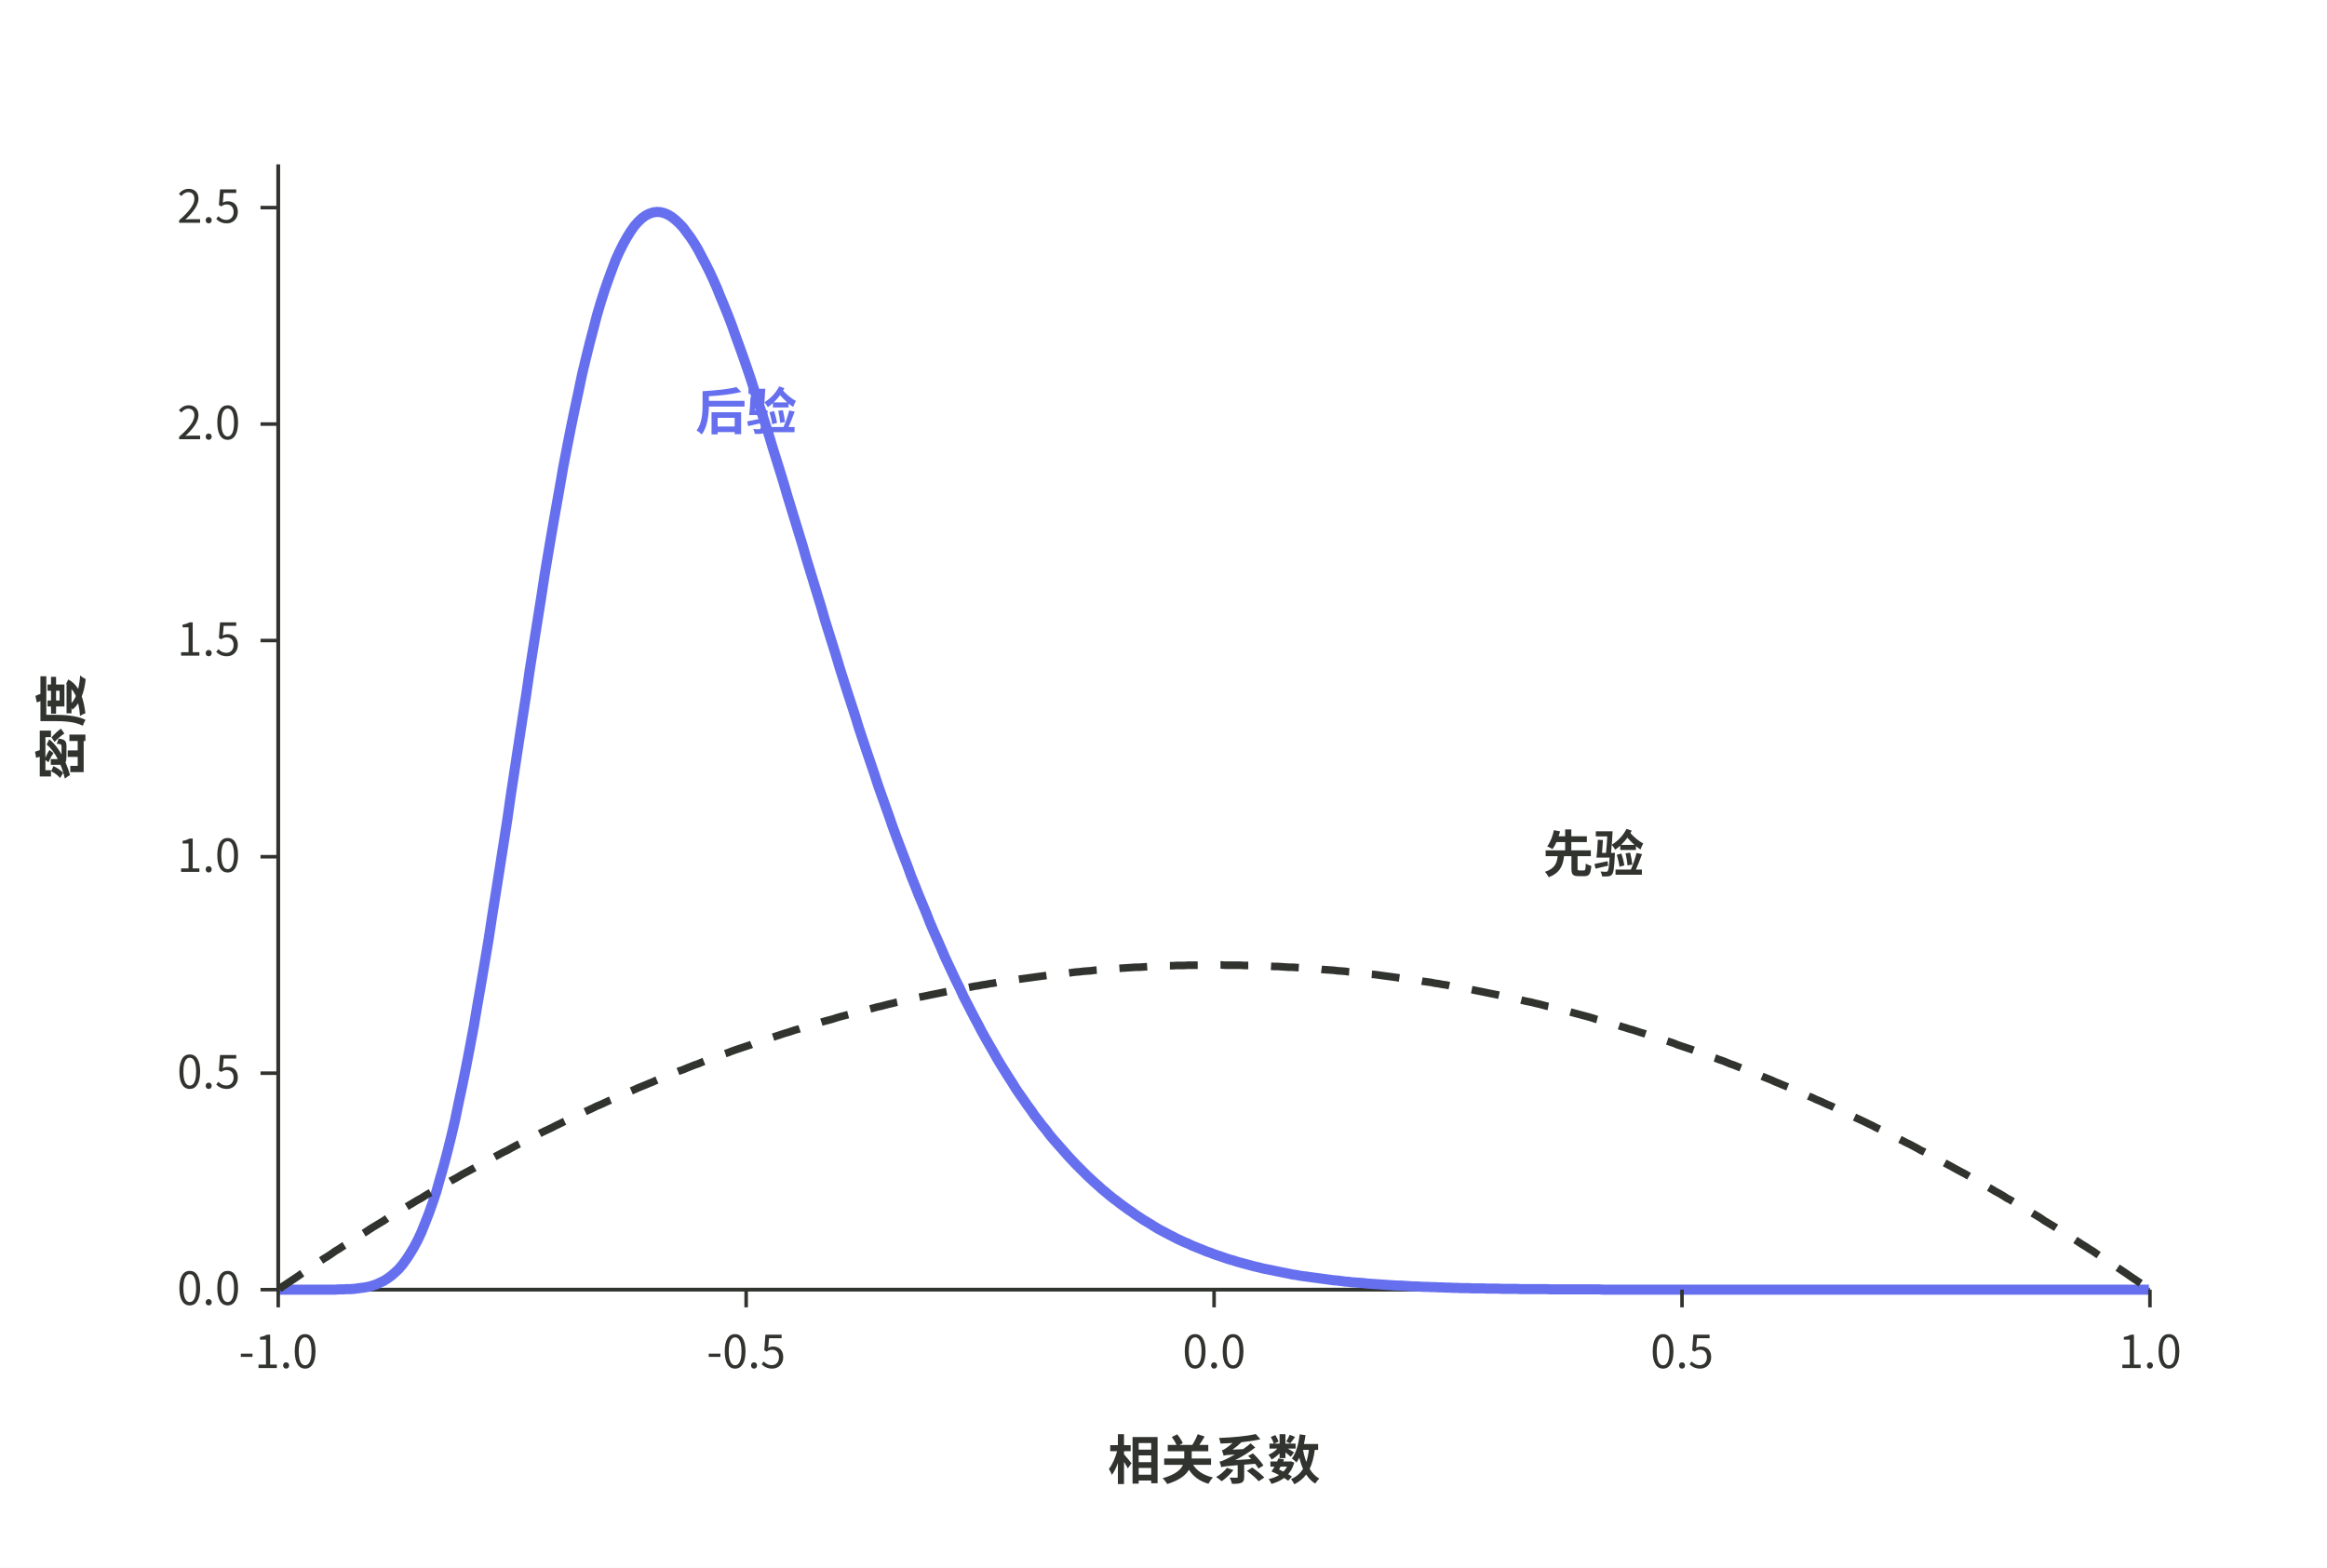
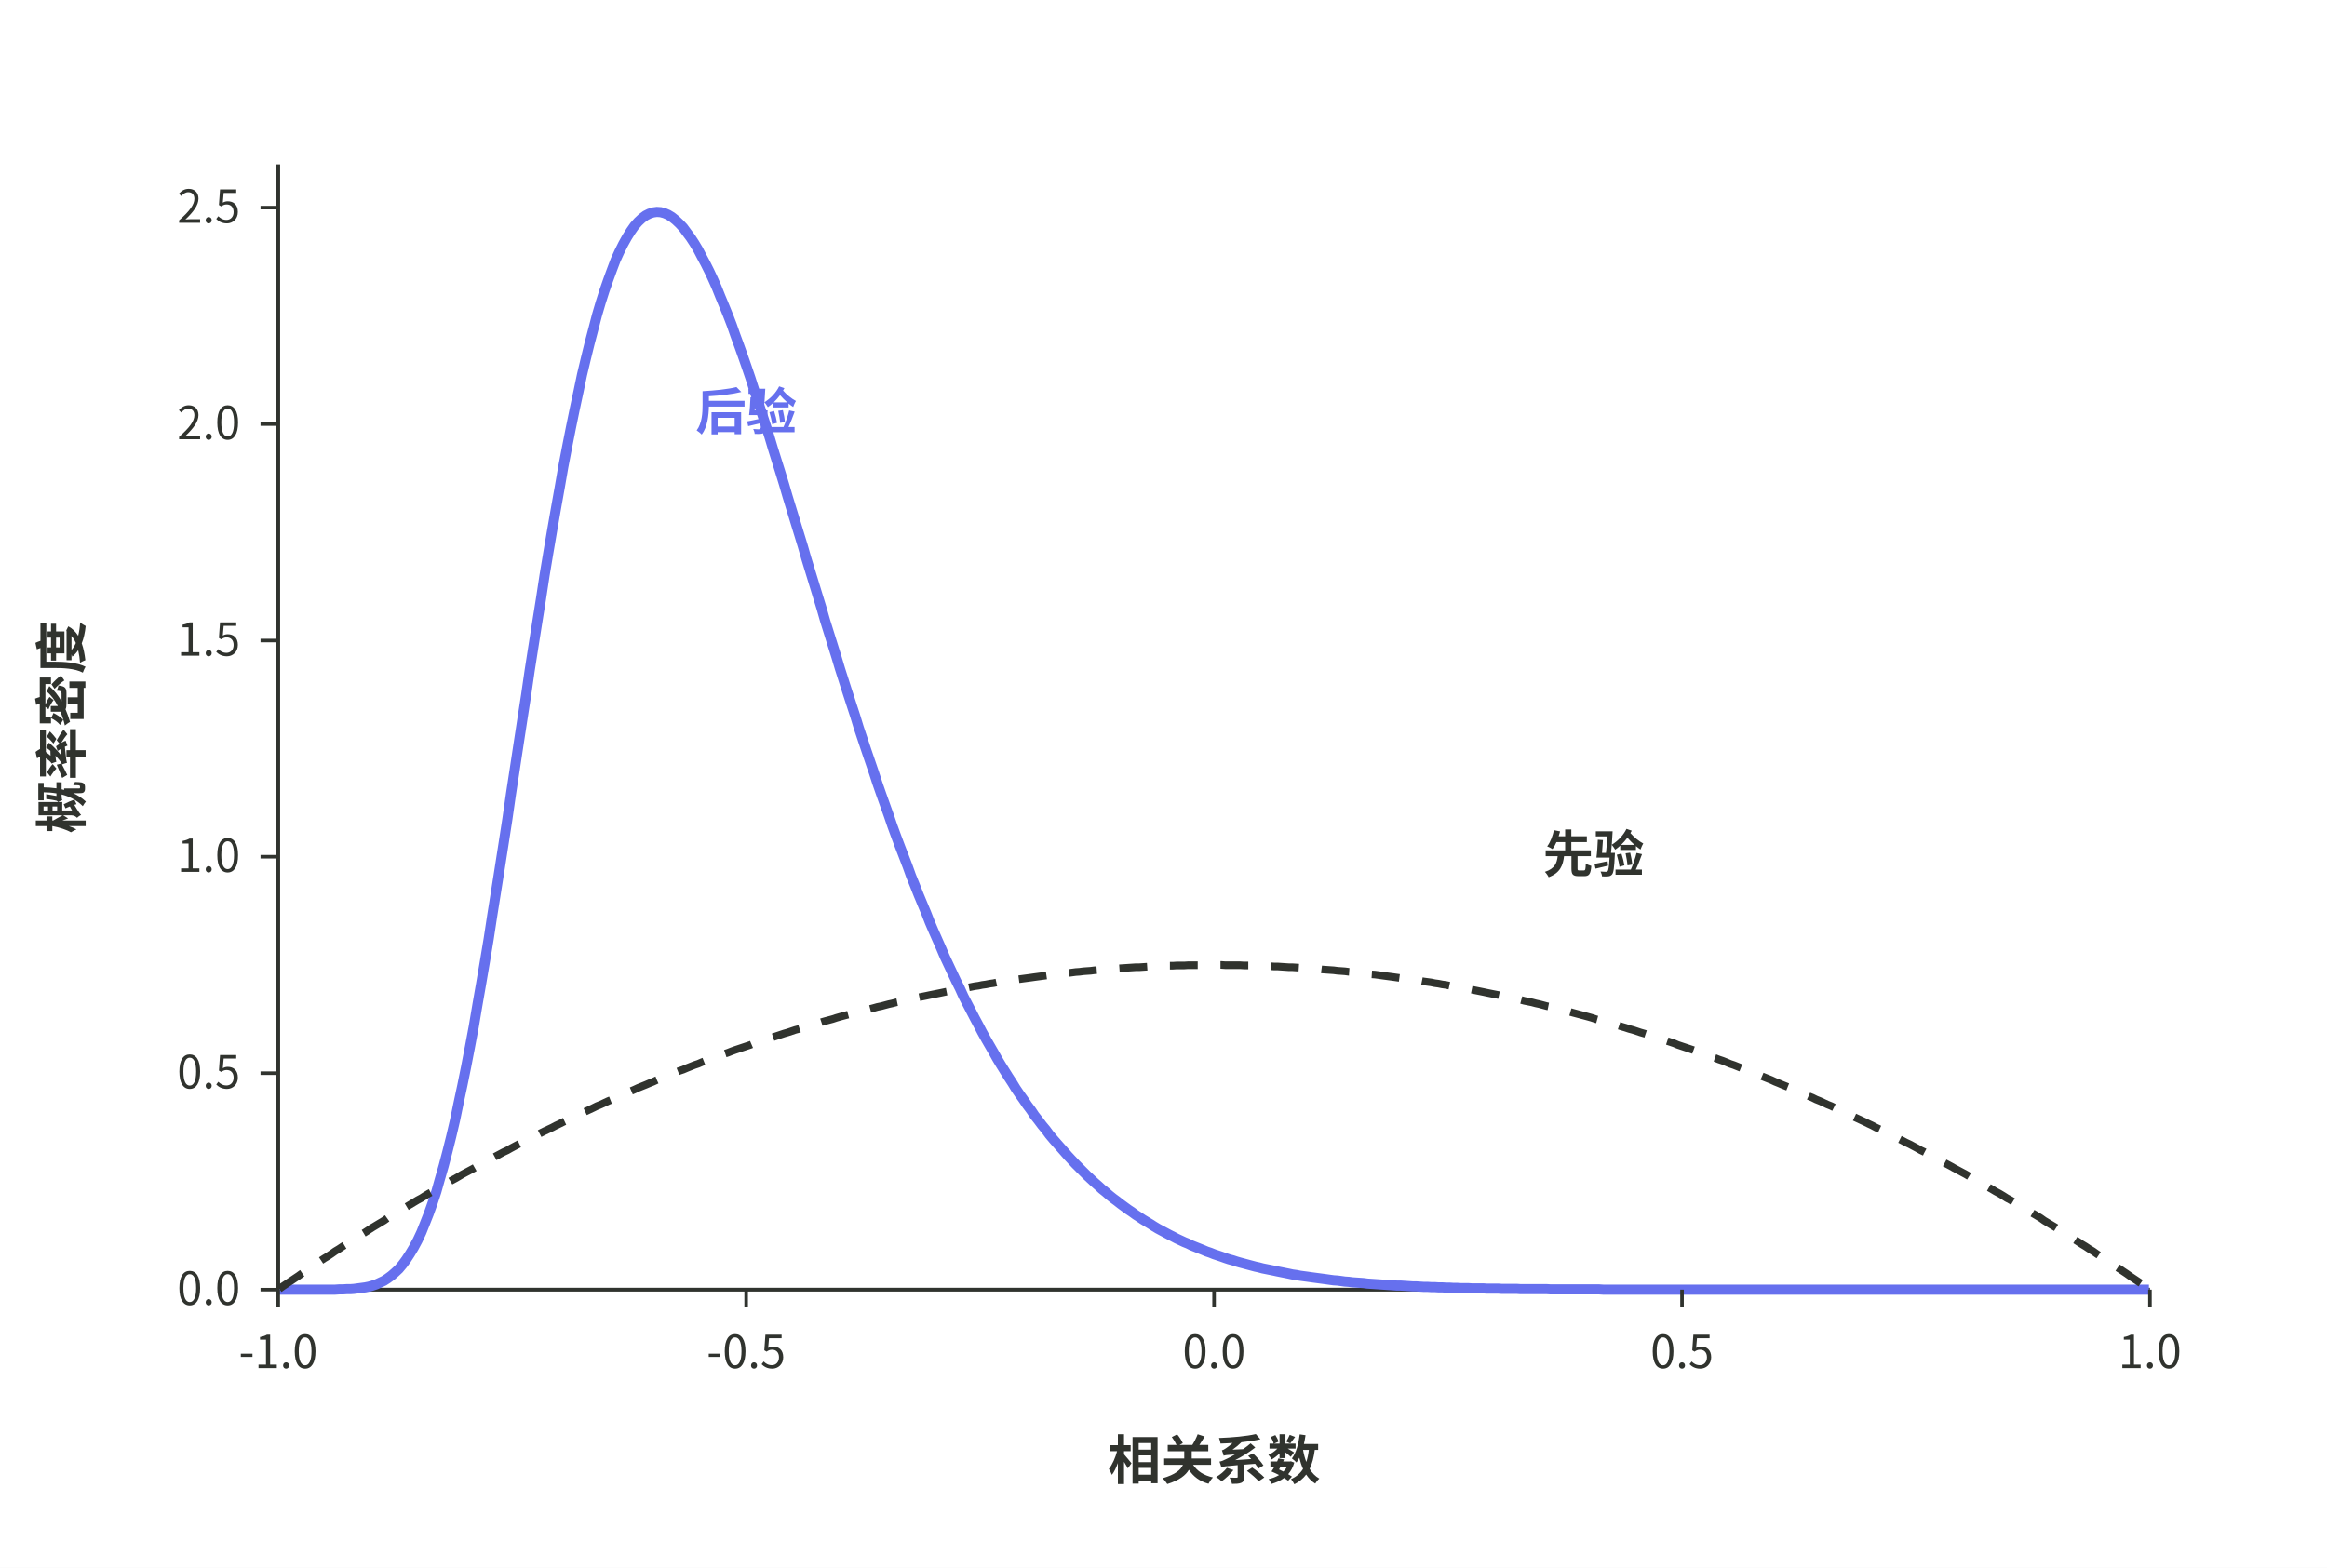
<svg xmlns="http://www.w3.org/2000/svg" width="920" height="620" viewBox="0 0 920 620">
  <rect width="920" height="620" fill="#fff" />
  <line x1="110.0" y1="510.0" x2="850.0" y2="510.0" stroke="#30332e" stroke-width="1.5" />
  <line x1="110.0" y1="65.0" x2="110.0" y2="510.0" stroke="#30332e" stroke-width="1.5" />
  <polyline points="110.4,510.0 111.8,510.0 113.3,510.0 114.8,510.0 116.3,510.0 117.8,510.0 119.2,510.0 120.7,510.0 122.2,510.0 123.7,510.0 125.2,510.0 126.6,510.0 128.1,510.0 129.6,510.0 131.1,510.0 132.5,510.0 134.0,509.9 135.5,509.9 137.0,509.8 138.5,509.8 139.9,509.7 141.4,509.5 142.9,509.3 144.4,509.1 145.9,508.8 147.3,508.4 148.8,507.9 150.3,507.2 151.8,506.5 153.2,505.6 154.7,504.5 156.2,503.2 157.7,501.8 159.2,500.0 160.6,498.1 162.1,495.8 163.6,493.3 165.1,490.5 166.6,487.3 168.0,483.8 169.5,480.0 171.0,475.8 172.5,471.3 173.9,466.3 175.4,461.1 176.9,455.4 178.4,449.4 179.9,443.0 181.3,436.2 182.8,429.2 184.3,421.8 185.8,414.0 187.3,406.0 188.7,397.7 190.2,389.1 191.7,380.3 193.2,371.3 194.6,362.1 196.1,352.7 197.6,343.2 199.1,333.6 200.6,323.9 202.0,314.1 203.5,304.3 205.0,294.4 206.5,284.6 208.0,274.9 209.4,265.2 210.9,255.6 212.4,246.1 213.9,236.7 215.3,227.5 216.8,218.5 218.3,209.7 219.8,201.1 221.3,192.7 222.7,184.6 224.2,176.8 225.7,169.2 227.2,161.9 228.7,154.9 230.1,148.2 231.6,141.9 233.1,135.8 234.6,130.1 236.0,124.7 237.5,119.6 239.0,114.9 240.5,110.6 242.0,106.5 243.4,102.8 244.9,99.5 246.4,96.5 247.9,93.8 249.4,91.4 250.8,89.4 252.3,87.7 253.8,86.3 255.3,85.2 256.7,84.5 258.2,84.0 259.7,83.8 261.2,83.9 262.7,84.3 264.1,84.9 265.6,85.8 267.1,87.0 268.6,88.4 270.1,90.0 271.5,91.9 273.0,93.9 274.5,96.2 276.0,98.7 277.4,101.4 278.9,104.2 280.4,107.2 281.9,110.4 283.4,113.8 284.8,117.3 286.3,120.9 287.8,124.6 289.3,128.5 290.7,132.5 292.2,136.6 293.7,140.8 295.2,145.1 296.7,149.5 298.1,153.9 299.6,158.5 301.1,163.1 302.6,167.7 304.1,172.4 305.5,177.1 307.0,181.9 308.5,186.7 310.0,191.6 311.4,196.4 312.9,201.3 314.4,206.2 315.9,211.1 317.4,216.0 318.8,220.9 320.3,225.8 321.8,230.7 323.3,235.6 324.8,240.5 326.2,245.4 327.7,250.2 329.2,255.0 330.7,259.8 332.1,264.5 333.6,269.2 335.1,273.9 336.6,278.5 338.1,283.1 339.5,287.7 341.0,292.2 342.5,296.7 344.0,301.1 345.5,305.5 346.9,309.8 348.4,314.1 349.9,318.3 351.4,322.5 352.8,326.6 354.3,330.7 355.8,334.7 357.3,338.6 358.8,342.5 360.2,346.4 361.7,350.1 363.2,353.9 364.7,357.5 366.2,361.1 367.6,364.7 369.1,368.2 370.6,371.6 372.1,375.0 373.5,378.3 375.0,381.5 376.5,384.7 378.0,387.9 379.5,390.9 380.9,394.0 382.4,396.9 383.9,399.8 385.4,402.7 386.9,405.5 388.3,408.2 389.8,410.9 391.3,413.5 392.8,416.1 394.2,418.6 395.7,421.1 397.2,423.5 398.7,425.9 400.2,428.2 401.6,430.5 403.1,432.7 404.6,434.8 406.1,437.0 407.6,439.0 409.0,441.1 410.5,443.0 412.0,445.0 413.5,446.8 414.9,448.7 416.4,450.5 417.9,452.2 419.4,453.9 420.9,455.6 422.3,457.2 423.8,458.8 425.3,460.4 426.8,461.9 428.3,463.4 429.7,464.8 431.2,466.2 432.7,467.6 434.2,468.9 435.6,470.2 437.1,471.4 438.6,472.7 440.1,473.9 441.6,475.0 443.0,476.1 444.5,477.2 446.0,478.3 447.5,479.3 449.0,480.4 450.4,481.3 451.9,482.3 453.4,483.2 454.9,484.1 456.3,485.0 457.8,485.9 459.3,486.7 460.8,487.5 462.3,488.3 463.7,489.0 465.2,489.8 466.7,490.5 468.2,491.2 469.7,491.8 471.1,492.5 472.6,493.1 474.1,493.7 475.6,494.3 477.0,494.9 478.5,495.4 480.0,496.0 481.5,496.5 483.0,497.0 484.4,497.5 485.9,498.0 487.4,498.4 488.9,498.9 490.3,499.3 491.8,499.7 493.3,500.1 494.8,500.5 496.3,500.9 497.7,501.2 499.2,501.6 500.7,501.9 502.2,502.2 503.7,502.5 505.1,502.8 506.6,503.1 508.1,503.4 509.6,503.7 511.0,504.0 512.5,504.2 514.0,504.5 515.5,504.7 517.0,504.9 518.4,505.1 519.9,505.3 521.4,505.5 522.9,505.7 524.4,505.9 525.8,506.1 527.3,506.3 528.8,506.4 530.3,506.6 531.7,506.8 533.2,506.9 534.7,507.1 536.2,507.2 537.7,507.3 539.1,507.4 540.6,507.6 542.1,507.7 543.6,507.8 545.1,507.9 546.5,508.0 548.0,508.1 549.5,508.2 551.0,508.3 552.4,508.4 553.9,508.4 555.4,508.5 556.9,508.6 558.4,508.7 559.8,508.7 561.3,508.8 562.8,508.9 564.3,508.9 565.8,509.0 567.2,509.0 568.7,509.1 570.2,509.1 571.7,509.2 573.1,509.2 574.6,509.3 576.1,509.3 577.6,509.4 579.1,509.4 580.5,509.4 582.0,509.5 583.5,509.5 585.0,509.5 586.5,509.5 587.9,509.6 589.4,509.6 590.9,509.6 592.4,509.6 593.8,509.7 595.3,509.7 596.8,509.7 598.3,509.7 599.8,509.7 601.2,509.8 602.7,509.8 604.2,509.8 605.7,509.8 607.2,509.8 608.6,509.8 610.1,509.8 611.6,509.8 613.1,509.9 614.5,509.9 616.0,509.9 617.5,509.9 619.0,509.9 620.5,509.9 621.9,509.9 623.4,509.9 624.9,509.9 626.4,509.9 627.9,509.9 629.3,509.9 630.8,509.9 632.3,509.9 633.8,510.0 635.2,510.0 636.7,510.0 638.2,510.0 639.7,510.0 641.2,510.0 642.6,510.0 644.1,510.0 645.6,510.0 647.1,510.0 648.6,510.0 650.0,510.0 651.5,510.0 653.0,510.0 654.5,510.0 655.9,510.0 657.4,510.0 658.9,510.0 660.4,510.0 661.9,510.0 663.3,510.0 664.8,510.0 666.3,510.0 667.8,510.0 669.3,510.0 670.7,510.0 672.2,510.0 673.7,510.0 675.2,510.0 676.6,510.0 678.1,510.0 679.6,510.0 681.1,510.0 682.6,510.0 684.0,510.0 685.5,510.0 687.0,510.0 688.5,510.0 689.9,510.0 691.4,510.0 692.9,510.0 694.4,510.0 695.9,510.0 697.3,510.0 698.8,510.0 700.3,510.0 701.8,510.0 703.3,510.0 704.7,510.0 706.2,510.0 707.7,510.0 709.2,510.0 710.6,510.0 712.1,510.0 713.6,510.0 715.1,510.0 716.6,510.0 718.0,510.0 719.5,510.0 721.0,510.0 722.5,510.0 724.0,510.0 725.4,510.0 726.9,510.0 728.4,510.0 729.9,510.0 731.3,510.0 732.8,510.0 734.3,510.0 735.8,510.0 737.3,510.0 738.7,510.0 740.2,510.0 741.7,510.0 743.2,510.0 744.7,510.0 746.1,510.0 747.6,510.0 749.1,510.0 750.6,510.0 752.0,510.0 753.5,510.0 755.0,510.0 756.5,510.0 758.0,510.0 759.4,510.0 760.9,510.0 762.4,510.0 763.9,510.0 765.4,510.0 766.8,510.0 768.3,510.0 769.8,510.0 771.3,510.0 772.7,510.0 774.2,510.0 775.7,510.0 777.2,510.0 778.7,510.0 780.1,510.0 781.6,510.0 783.1,510.0 784.6,510.0 786.1,510.0 787.5,510.0 789.0,510.0 790.5,510.0 792.0,510.0 793.4,510.0 794.9,510.0 796.4,510.0 797.9,510.0 799.4,510.0 800.8,510.0 802.3,510.0 803.8,510.0 805.3,510.0 806.8,510.0 808.2,510.0 809.7,510.0 811.2,510.0 812.7,510.0 814.1,510.0 815.6,510.0 817.1,510.0 818.6,510.0 820.1,510.0 821.5,510.0 823.0,510.0 824.5,510.0 826.0,510.0 827.5,510.0 828.9,510.0 830.4,510.0 831.9,510.0 833.4,510.0 834.8,510.0 836.3,510.0 837.8,510.0 839.3,510.0 840.8,510.0 842.2,510.0 843.7,510.0 845.2,510.0 846.7,510.0 848.2,510.0 849.6,510.0" fill="none" stroke="#6670ee" stroke-width="4" />
  <polyline points="110.4,509.7 111.8,508.7 113.3,507.7 114.8,506.7 116.3,505.7 117.8,504.7 119.2,503.7 120.7,502.7 122.2,501.7 123.7,500.7 125.2,499.7 126.6,498.7 128.1,497.7 129.6,496.8 131.1,495.8 132.5,494.8 134.0,493.9 135.5,492.9 137.0,492.0 138.5,491.0 139.9,490.1 141.4,489.1 142.9,488.2 144.4,487.3 145.9,486.3 147.3,485.4 148.8,484.5 150.3,483.6 151.8,482.7 153.2,481.7 154.7,480.8 156.2,479.9 157.7,479.0 159.2,478.2 160.6,477.3 162.1,476.4 163.6,475.5 165.1,474.6 166.6,473.8 168.0,472.9 169.5,472.0 171.0,471.2 172.5,470.3 173.9,469.5 175.4,468.6 176.9,467.8 178.4,466.9 179.9,466.1 181.3,465.3 182.8,464.4 184.3,463.6 185.8,462.8 187.3,462.0 188.7,461.2 190.2,460.4 191.7,459.6 193.2,458.8 194.6,458.0 196.1,457.2 197.6,456.4 199.1,455.6 200.6,454.9 202.0,454.1 203.5,453.3 205.0,452.5 206.5,451.8 208.0,451.0 209.4,450.3 210.9,449.5 212.4,448.8 213.9,448.0 215.3,447.3 216.8,446.6 218.3,445.9 219.8,445.1 221.3,444.4 222.7,443.7 224.2,443.0 225.7,442.3 227.2,441.6 228.7,440.9 230.1,440.2 231.6,439.5 233.1,438.8 234.6,438.1 236.0,437.4 237.5,436.8 239.0,436.1 240.5,435.4 242.0,434.8 243.4,434.1 244.9,433.5 246.4,432.8 247.9,432.2 249.4,431.5 250.8,430.9 252.3,430.2 253.8,429.6 255.3,429.0 256.7,428.4 258.2,427.8 259.7,427.1 261.2,426.5 262.7,425.9 264.1,425.3 265.6,424.7 267.1,424.1 268.6,423.5 270.1,423.0 271.5,422.4 273.0,421.8 274.5,421.2 276.0,420.7 277.4,420.1 278.9,419.5 280.4,419.0 281.9,418.4 283.4,417.9 284.8,417.3 286.3,416.8 287.8,416.3 289.3,415.7 290.7,415.2 292.2,414.7 293.7,414.2 295.2,413.7 296.7,413.2 298.1,412.6 299.6,412.1 301.1,411.6 302.6,411.2 304.1,410.7 305.5,410.2 307.0,409.7 308.5,409.2 310.0,408.7 311.4,408.3 312.9,407.8 314.4,407.3 315.9,406.9 317.4,406.4 318.8,406.0 320.3,405.5 321.8,405.1 323.3,404.7 324.8,404.2 326.2,403.8 327.7,403.4 329.2,403.0 330.7,402.5 332.1,402.1 333.6,401.7 335.1,401.3 336.6,400.9 338.1,400.5 339.5,400.1 341.0,399.7 342.5,399.4 344.0,399.0 345.5,398.6 346.9,398.2 348.4,397.9 349.9,397.5 351.4,397.1 352.8,396.8 354.3,396.4 355.8,396.1 357.3,395.8 358.8,395.4 360.2,395.1 361.7,394.8 363.2,394.4 364.7,394.1 366.2,393.8 367.6,393.5 369.1,393.2 370.6,392.9 372.1,392.6 373.5,392.3 375.0,392.0 376.5,391.7 378.0,391.4 379.5,391.1 380.9,390.8 382.4,390.6 383.9,390.3 385.4,390.0 386.9,389.8 388.3,389.5 389.8,389.3 391.3,389.0 392.8,388.8 394.2,388.5 395.7,388.3 397.2,388.1 398.7,387.8 400.2,387.6 401.6,387.4 403.1,387.2 404.6,387.0 406.1,386.8 407.6,386.6 409.0,386.4 410.5,386.2 412.0,386.0 413.5,385.8 414.9,385.6 416.4,385.4 417.9,385.3 419.4,385.1 420.9,384.9 422.3,384.8 423.8,384.6 425.3,384.4 426.8,384.3 428.3,384.1 429.7,384.0 431.2,383.9 432.7,383.7 434.2,383.6 435.6,383.5 437.1,383.4 438.6,383.2 440.1,383.1 441.6,383.0 443.0,382.9 444.5,382.8 446.0,382.7 447.5,382.6 449.0,382.5 450.4,382.5 451.9,382.4 453.4,382.3 454.9,382.2 456.3,382.2 457.8,382.1 459.3,382.0 460.8,382.0 462.3,381.9 463.7,381.9 465.2,381.8 466.7,381.8 468.2,381.8 469.7,381.7 471.1,381.7 472.6,381.7 474.1,381.7 475.6,381.7 477.0,381.6 478.5,381.6 480.0,381.6 481.5,381.6 483.0,381.6 484.4,381.7 485.9,381.7 487.4,381.7 488.9,381.7 490.3,381.7 491.8,381.8 493.3,381.8 494.8,381.8 496.3,381.9 497.7,381.9 499.2,382.0 500.7,382.0 502.2,382.1 503.7,382.2 505.1,382.2 506.6,382.3 508.1,382.4 509.6,382.5 511.0,382.5 512.5,382.6 514.0,382.7 515.5,382.8 517.0,382.9 518.4,383.0 519.9,383.1 521.4,383.2 522.9,383.4 524.4,383.5 525.8,383.6 527.3,383.7 528.8,383.9 530.3,384.0 531.7,384.1 533.2,384.3 534.7,384.4 536.2,384.6 537.7,384.8 539.1,384.9 540.6,385.1 542.1,385.3 543.6,385.4 545.1,385.6 546.5,385.8 548.0,386.0 549.5,386.2 551.0,386.4 552.4,386.6 553.9,386.8 555.4,387.0 556.9,387.2 558.4,387.4 559.8,387.6 561.3,387.8 562.8,388.1 564.3,388.3 565.8,388.5 567.2,388.8 568.7,389.0 570.2,389.3 571.7,389.5 573.1,389.8 574.6,390.0 576.1,390.3 577.6,390.6 579.1,390.8 580.5,391.1 582.0,391.4 583.5,391.7 585.0,392.0 586.5,392.3 587.9,392.6 589.4,392.9 590.9,393.2 592.4,393.5 593.8,393.8 595.3,394.1 596.8,394.4 598.3,394.8 599.8,395.1 601.2,395.4 602.7,395.8 604.2,396.1 605.7,396.4 607.2,396.8 608.6,397.1 610.1,397.5 611.6,397.9 613.1,398.2 614.5,398.6 616.0,399.0 617.5,399.4 619.0,399.7 620.5,400.1 621.9,400.5 623.4,400.9 624.9,401.3 626.4,401.7 627.9,402.1 629.3,402.5 630.8,403.0 632.3,403.4 633.8,403.8 635.2,404.2 636.7,404.7 638.2,405.1 639.7,405.5 641.2,406.0 642.6,406.4 644.1,406.9 645.6,407.3 647.1,407.8 648.6,408.3 650.0,408.7 651.5,409.2 653.0,409.7 654.5,410.2 655.9,410.7 657.4,411.2 658.9,411.6 660.4,412.1 661.9,412.6 663.3,413.2 664.8,413.7 666.3,414.2 667.8,414.7 669.3,415.2 670.7,415.7 672.2,416.3 673.7,416.8 675.2,417.3 676.6,417.9 678.1,418.4 679.6,419.0 681.1,419.5 682.6,420.1 684.0,420.7 685.5,421.2 687.0,421.8 688.5,422.4 689.9,423.0 691.4,423.5 692.9,424.1 694.4,424.7 695.9,425.3 697.3,425.9 698.8,426.5 700.3,427.1 701.8,427.8 703.3,428.4 704.7,429.0 706.2,429.6 707.7,430.2 709.2,430.9 710.6,431.5 712.1,432.2 713.6,432.8 715.1,433.5 716.6,434.1 718.0,434.8 719.5,435.4 721.0,436.1 722.5,436.8 724.0,437.4 725.4,438.1 726.9,438.8 728.4,439.5 729.9,440.2 731.3,440.9 732.8,441.6 734.3,442.3 735.8,443.0 737.3,443.7 738.7,444.4 740.2,445.1 741.7,445.9 743.2,446.6 744.7,447.3 746.1,448.0 747.6,448.8 749.1,449.5 750.6,450.3 752.0,451.0 753.5,451.8 755.0,452.5 756.5,453.3 758.0,454.1 759.4,454.9 760.9,455.6 762.4,456.4 763.9,457.2 765.4,458.0 766.8,458.8 768.3,459.6 769.8,460.4 771.3,461.2 772.7,462.0 774.2,462.8 775.7,463.6 777.2,464.4 778.7,465.3 780.1,466.1 781.6,466.9 783.1,467.8 784.6,468.6 786.1,469.5 787.5,470.3 789.0,471.2 790.5,472.0 792.0,472.9 793.4,473.8 794.9,474.6 796.4,475.5 797.9,476.4 799.4,477.3 800.8,478.2 802.3,479.0 803.8,479.9 805.3,480.8 806.8,481.7 808.2,482.7 809.7,483.6 811.2,484.5 812.7,485.4 814.1,486.3 815.6,487.3 817.1,488.2 818.6,489.1 820.1,490.1 821.5,491.0 823.0,492.0 824.5,492.9 826.0,493.9 827.5,494.8 828.9,495.8 830.4,496.8 831.9,497.7 833.4,498.7 834.8,499.7 836.3,500.7 837.8,501.7 839.3,502.7 840.8,503.7 842.2,504.7 843.7,505.7 845.2,506.7 846.7,507.7 848.2,508.7 849.6,509.7" fill="none" stroke="#30332e" stroke-width="3" stroke-dasharray="11 9" />
  <line x1="110.0" y1="510.0" x2="110.0" y2="517.0" stroke="#30332e" stroke-width="1.4" />
  <text x="110.0" y="541.0" text-anchor="middle" font-family="-apple-system,BlinkMacSystemFont,PingFang SC,Noto Sans CJK SC,sans-serif" font-size="18" font-weight="400" fill="#30332e">-1.0</text>
  <line x1="295.0" y1="510.0" x2="295.0" y2="517.0" stroke="#30332e" stroke-width="1.4" />
  <text x="295.0" y="541.0" text-anchor="middle" font-family="-apple-system,BlinkMacSystemFont,PingFang SC,Noto Sans CJK SC,sans-serif" font-size="18" font-weight="400" fill="#30332e">-0.5</text>
  <line x1="480.0" y1="510.0" x2="480.0" y2="517.0" stroke="#30332e" stroke-width="1.4" />
  <text x="480.0" y="541.0" text-anchor="middle" font-family="-apple-system,BlinkMacSystemFont,PingFang SC,Noto Sans CJK SC,sans-serif" font-size="18" font-weight="400" fill="#30332e">0.0</text>
  <line x1="665.0" y1="510.0" x2="665.0" y2="517.0" stroke="#30332e" stroke-width="1.4" />
  <text x="665.0" y="541.0" text-anchor="middle" font-family="-apple-system,BlinkMacSystemFont,PingFang SC,Noto Sans CJK SC,sans-serif" font-size="18" font-weight="400" fill="#30332e">0.5</text>
  <line x1="850.0" y1="510.0" x2="850.0" y2="517.0" stroke="#30332e" stroke-width="1.4" />
  <text x="850.0" y="541.0" text-anchor="middle" font-family="-apple-system,BlinkMacSystemFont,PingFang SC,Noto Sans CJK SC,sans-serif" font-size="18" font-weight="400" fill="#30332e">1.0</text>
  <line x1="103.0" y1="510.0" x2="110.0" y2="510.0" stroke="#30332e" stroke-width="1.4" />
  <text x="95.0" y="516.0" text-anchor="end" font-family="-apple-system,BlinkMacSystemFont,PingFang SC,Noto Sans CJK SC,sans-serif" font-size="18" font-weight="400" fill="#30332e">0.0</text>
  <line x1="103.0" y1="424.4" x2="110.0" y2="424.4" stroke="#30332e" stroke-width="1.4" />
  <text x="95.0" y="430.4" text-anchor="end" font-family="-apple-system,BlinkMacSystemFont,PingFang SC,Noto Sans CJK SC,sans-serif" font-size="18" font-weight="400" fill="#30332e">0.5</text>
  <line x1="103.0" y1="338.8" x2="110.0" y2="338.8" stroke="#30332e" stroke-width="1.4" />
  <text x="95.0" y="344.8" text-anchor="end" font-family="-apple-system,BlinkMacSystemFont,PingFang SC,Noto Sans CJK SC,sans-serif" font-size="18" font-weight="400" fill="#30332e">1.0</text>
  <line x1="103.0" y1="253.3" x2="110.0" y2="253.3" stroke="#30332e" stroke-width="1.4" />
  <text x="95.0" y="259.3" text-anchor="end" font-family="-apple-system,BlinkMacSystemFont,PingFang SC,Noto Sans CJK SC,sans-serif" font-size="18" font-weight="400" fill="#30332e">1.5</text>
  <line x1="103.0" y1="167.7" x2="110.0" y2="167.7" stroke="#30332e" stroke-width="1.4" />
  <text x="95.0" y="173.7" text-anchor="end" font-family="-apple-system,BlinkMacSystemFont,PingFang SC,Noto Sans CJK SC,sans-serif" font-size="18" font-weight="400" fill="#30332e">2.0</text>
  <line x1="103.0" y1="82.1" x2="110.0" y2="82.1" stroke="#30332e" stroke-width="1.4" />
  <text x="95.0" y="88.1" text-anchor="end" font-family="-apple-system,BlinkMacSystemFont,PingFang SC,Noto Sans CJK SC,sans-serif" font-size="18" font-weight="400" fill="#30332e">2.5</text>
  <text x="275.0" y="170.0" text-anchor="start" font-family="-apple-system,BlinkMacSystemFont,PingFang SC,Noto Sans CJK SC,sans-serif" font-size="20" font-weight="700" fill="#6670ee">后验</text>
  <text x="610.0" y="345.0" text-anchor="start" font-family="-apple-system,BlinkMacSystemFont,PingFang SC,Noto Sans CJK SC,sans-serif" font-size="20" font-weight="700" fill="#30332e">先验</text>
  <text x="480.0" y="585.0" text-anchor="middle" font-family="-apple-system,BlinkMacSystemFont,PingFang SC,Noto Sans CJK SC,sans-serif" font-size="21" font-weight="600" fill="#30332e">相关系数</text>
-   <text x="32.0" y="287.5" text-anchor="middle" font-family="-apple-system,BlinkMacSystemFont,PingFang SC,Noto Sans CJK SC,sans-serif" font-size="21" font-weight="600" fill="#30332e" transform="rotate(-90 32 287.5)">密度</text>
+   <text x="32.0" y="287.5" text-anchor="middle" font-family="-apple-system,BlinkMacSystemFont,PingFang SC,Noto Sans CJK SC,sans-serif" font-size="21" font-weight="600" fill="#30332e" transform="rotate(-90 32 287.5)">概率密度</text>
</svg>
